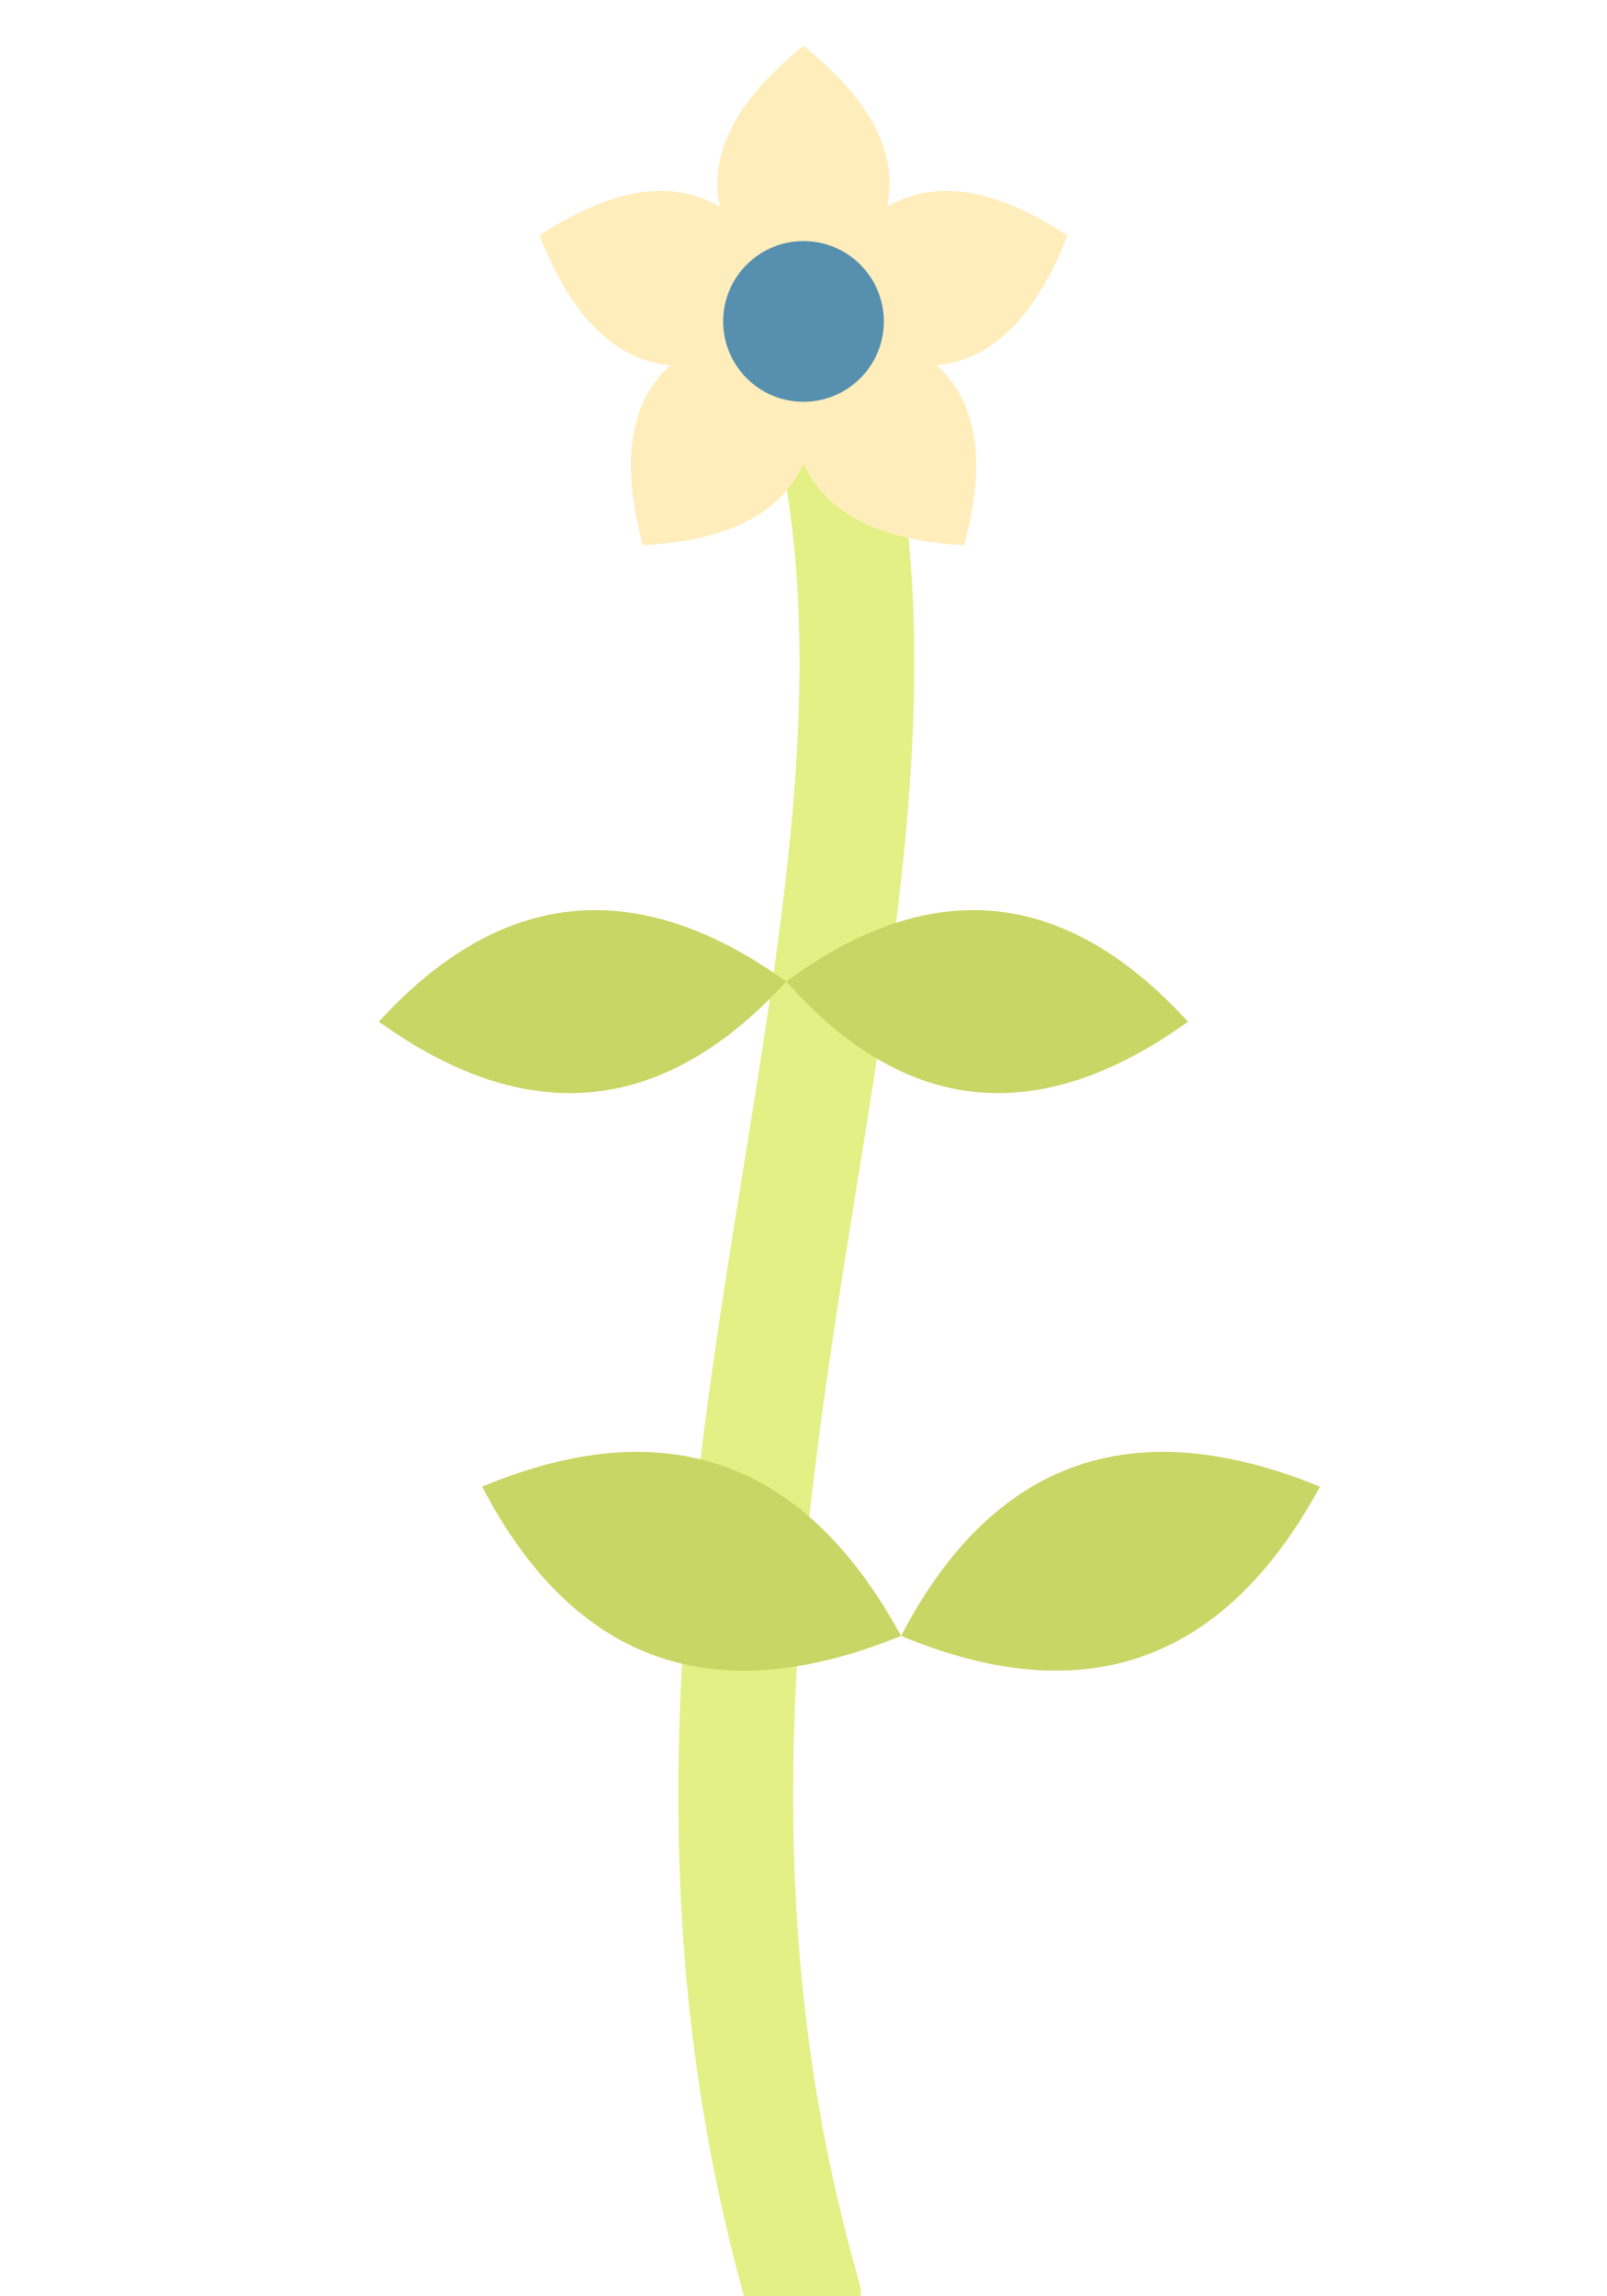
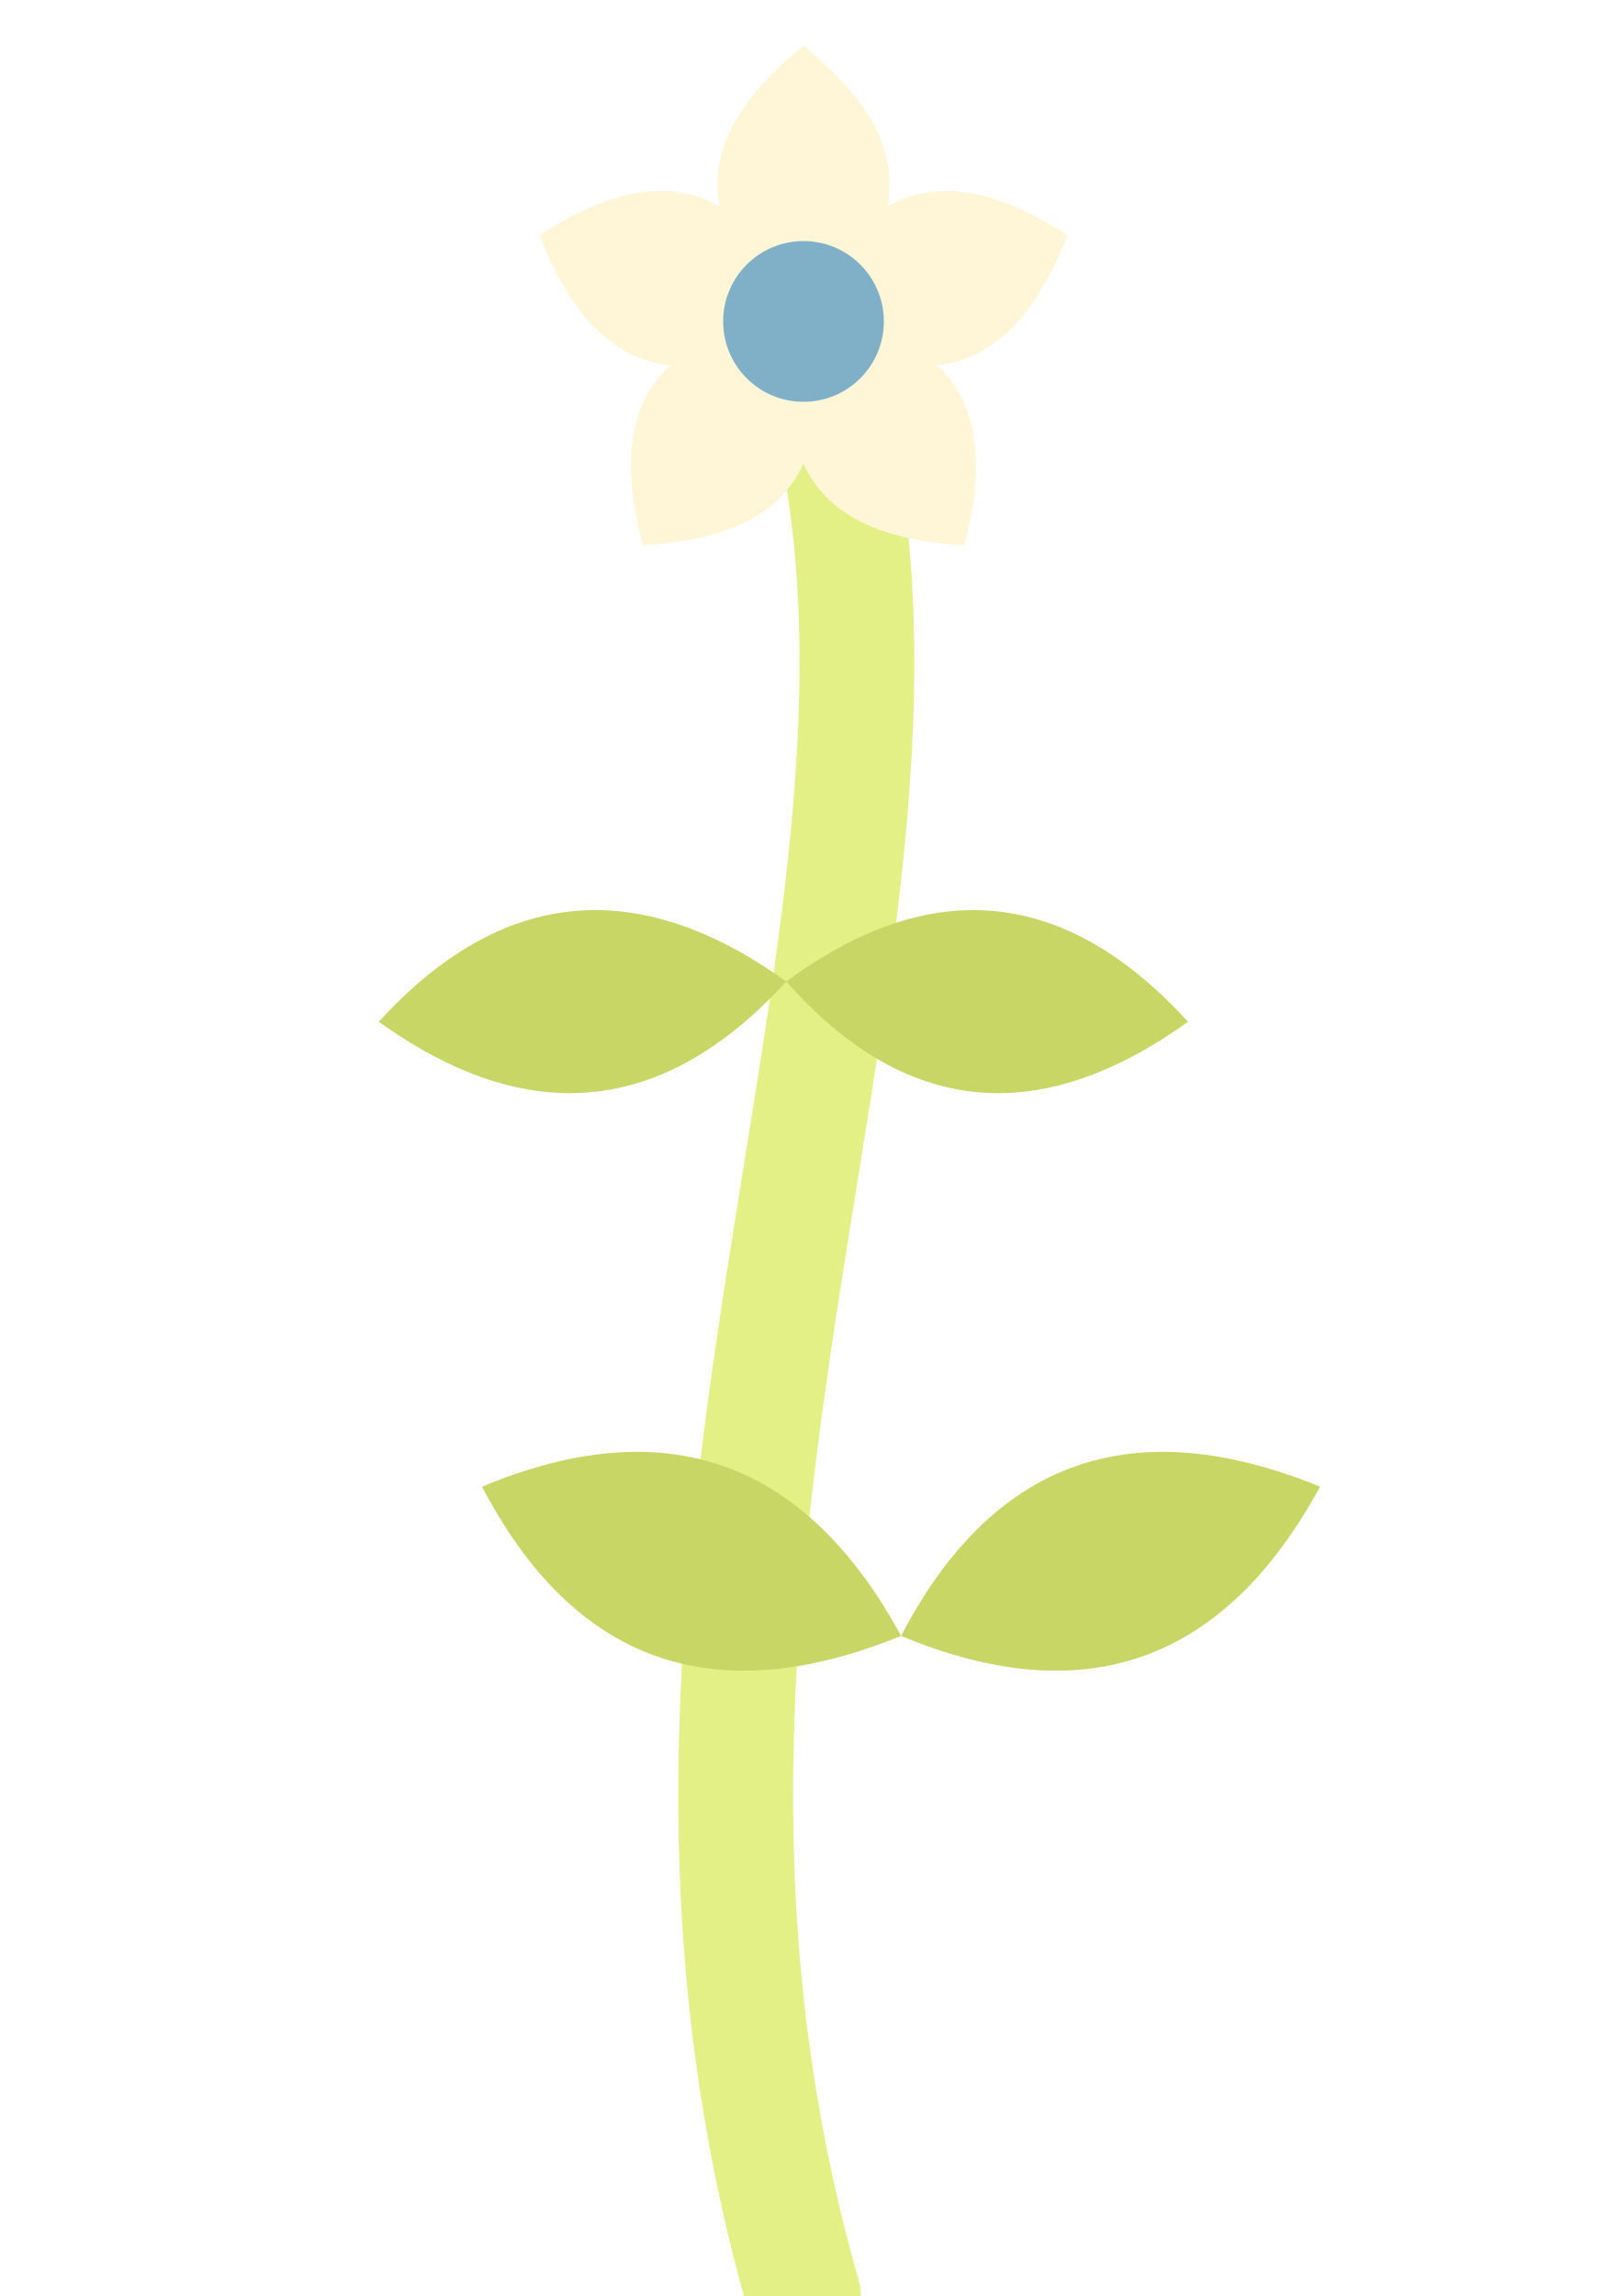
<svg xmlns="http://www.w3.org/2000/svg" width="28" height="40" viewBox="0 0 28 40" fill="none">
  <path d="M 14.0 40.0 C 10.1 26.4 17.4 15.2 14.0 5.6" stroke="#E2F085" stroke-width="2.0" stroke-linecap="round" />
  <path d="M 15.7 28.5 Q 13.2 23.9 8.4 25.9 Q 10.8 30.5 15.7 28.5 Z" fill="#C8D665" />
  <path d="M 15.7 28.5 Q 20.5 30.5 23.0 25.9 Q 18.1 23.9 15.7 28.5 Z" fill="#C8D665" />
  <path d="M 13.7 17.1 Q 9.8 14.3 6.6 17.8 Q 10.5 20.6 13.7 17.1 Z" fill="#C8D665" />
  <path d="M 13.7 17.1 Q 16.8 20.6 20.7 17.8 Q 17.5 14.3 13.7 17.1 Z" fill="#C8D665" />
-   <path d="M 14.0 5.6 Q 17.0 3.2 14.0 0.8 Q 11.0 3.2 14.0 5.6 Z" fill="#FFEDBC" />
-   <path d="M 14.0 5.6 Q 17.2 7.7 18.6 4.1 Q 15.4 2.0 14.0 5.6 Z" fill="#FFEDBC" />
-   <path d="M 14.0 5.6 Q 13.0 9.3 16.8 9.5 Q 17.8 5.8 14.0 5.6 Z" fill="#FFEDBC" />
-   <path d="M 14.0 5.6 Q 10.2 5.8 11.2 9.5 Q 15.0 9.3 14.0 5.6 Z" fill="#FFEDBC" />
-   <path d="M 14.0 5.6 Q 12.6 2.0 9.4 4.1 Q 10.8 7.7 14.0 5.6 Z" fill="#FFEDBC" />
-   <circle cx="14.0" cy="5.6" r="1.4" fill="#5690AE" />
+   <path d="M 14.0 5.6 Q 17.0 3.2 14.0 0.8 Q 11.0 3.2 14.0 5.6 Z" fill="#FFF6D8" />
+   <path d="M 14.0 5.6 Q 17.2 7.7 18.6 4.1 Q 15.4 2.0 14.0 5.6 Z" fill="#FFF6D8" />
+   <path d="M 14.0 5.6 Q 13.0 9.3 16.8 9.5 Q 17.8 5.8 14.0 5.6 Z" fill="#FFF6D8" />
+   <path d="M 14.0 5.6 Q 10.2 5.8 11.2 9.5 Q 15.0 9.3 14.0 5.6 Z" fill="#FFF6D8" />
+   <path d="M 14.0 5.6 Q 12.6 2.0 9.4 4.1 Q 10.8 7.7 14.0 5.6 Z" fill="#FFF6D8" />
+   <circle cx="14.0" cy="5.6" r="1.4" fill="#7FB0C8" />
</svg>
